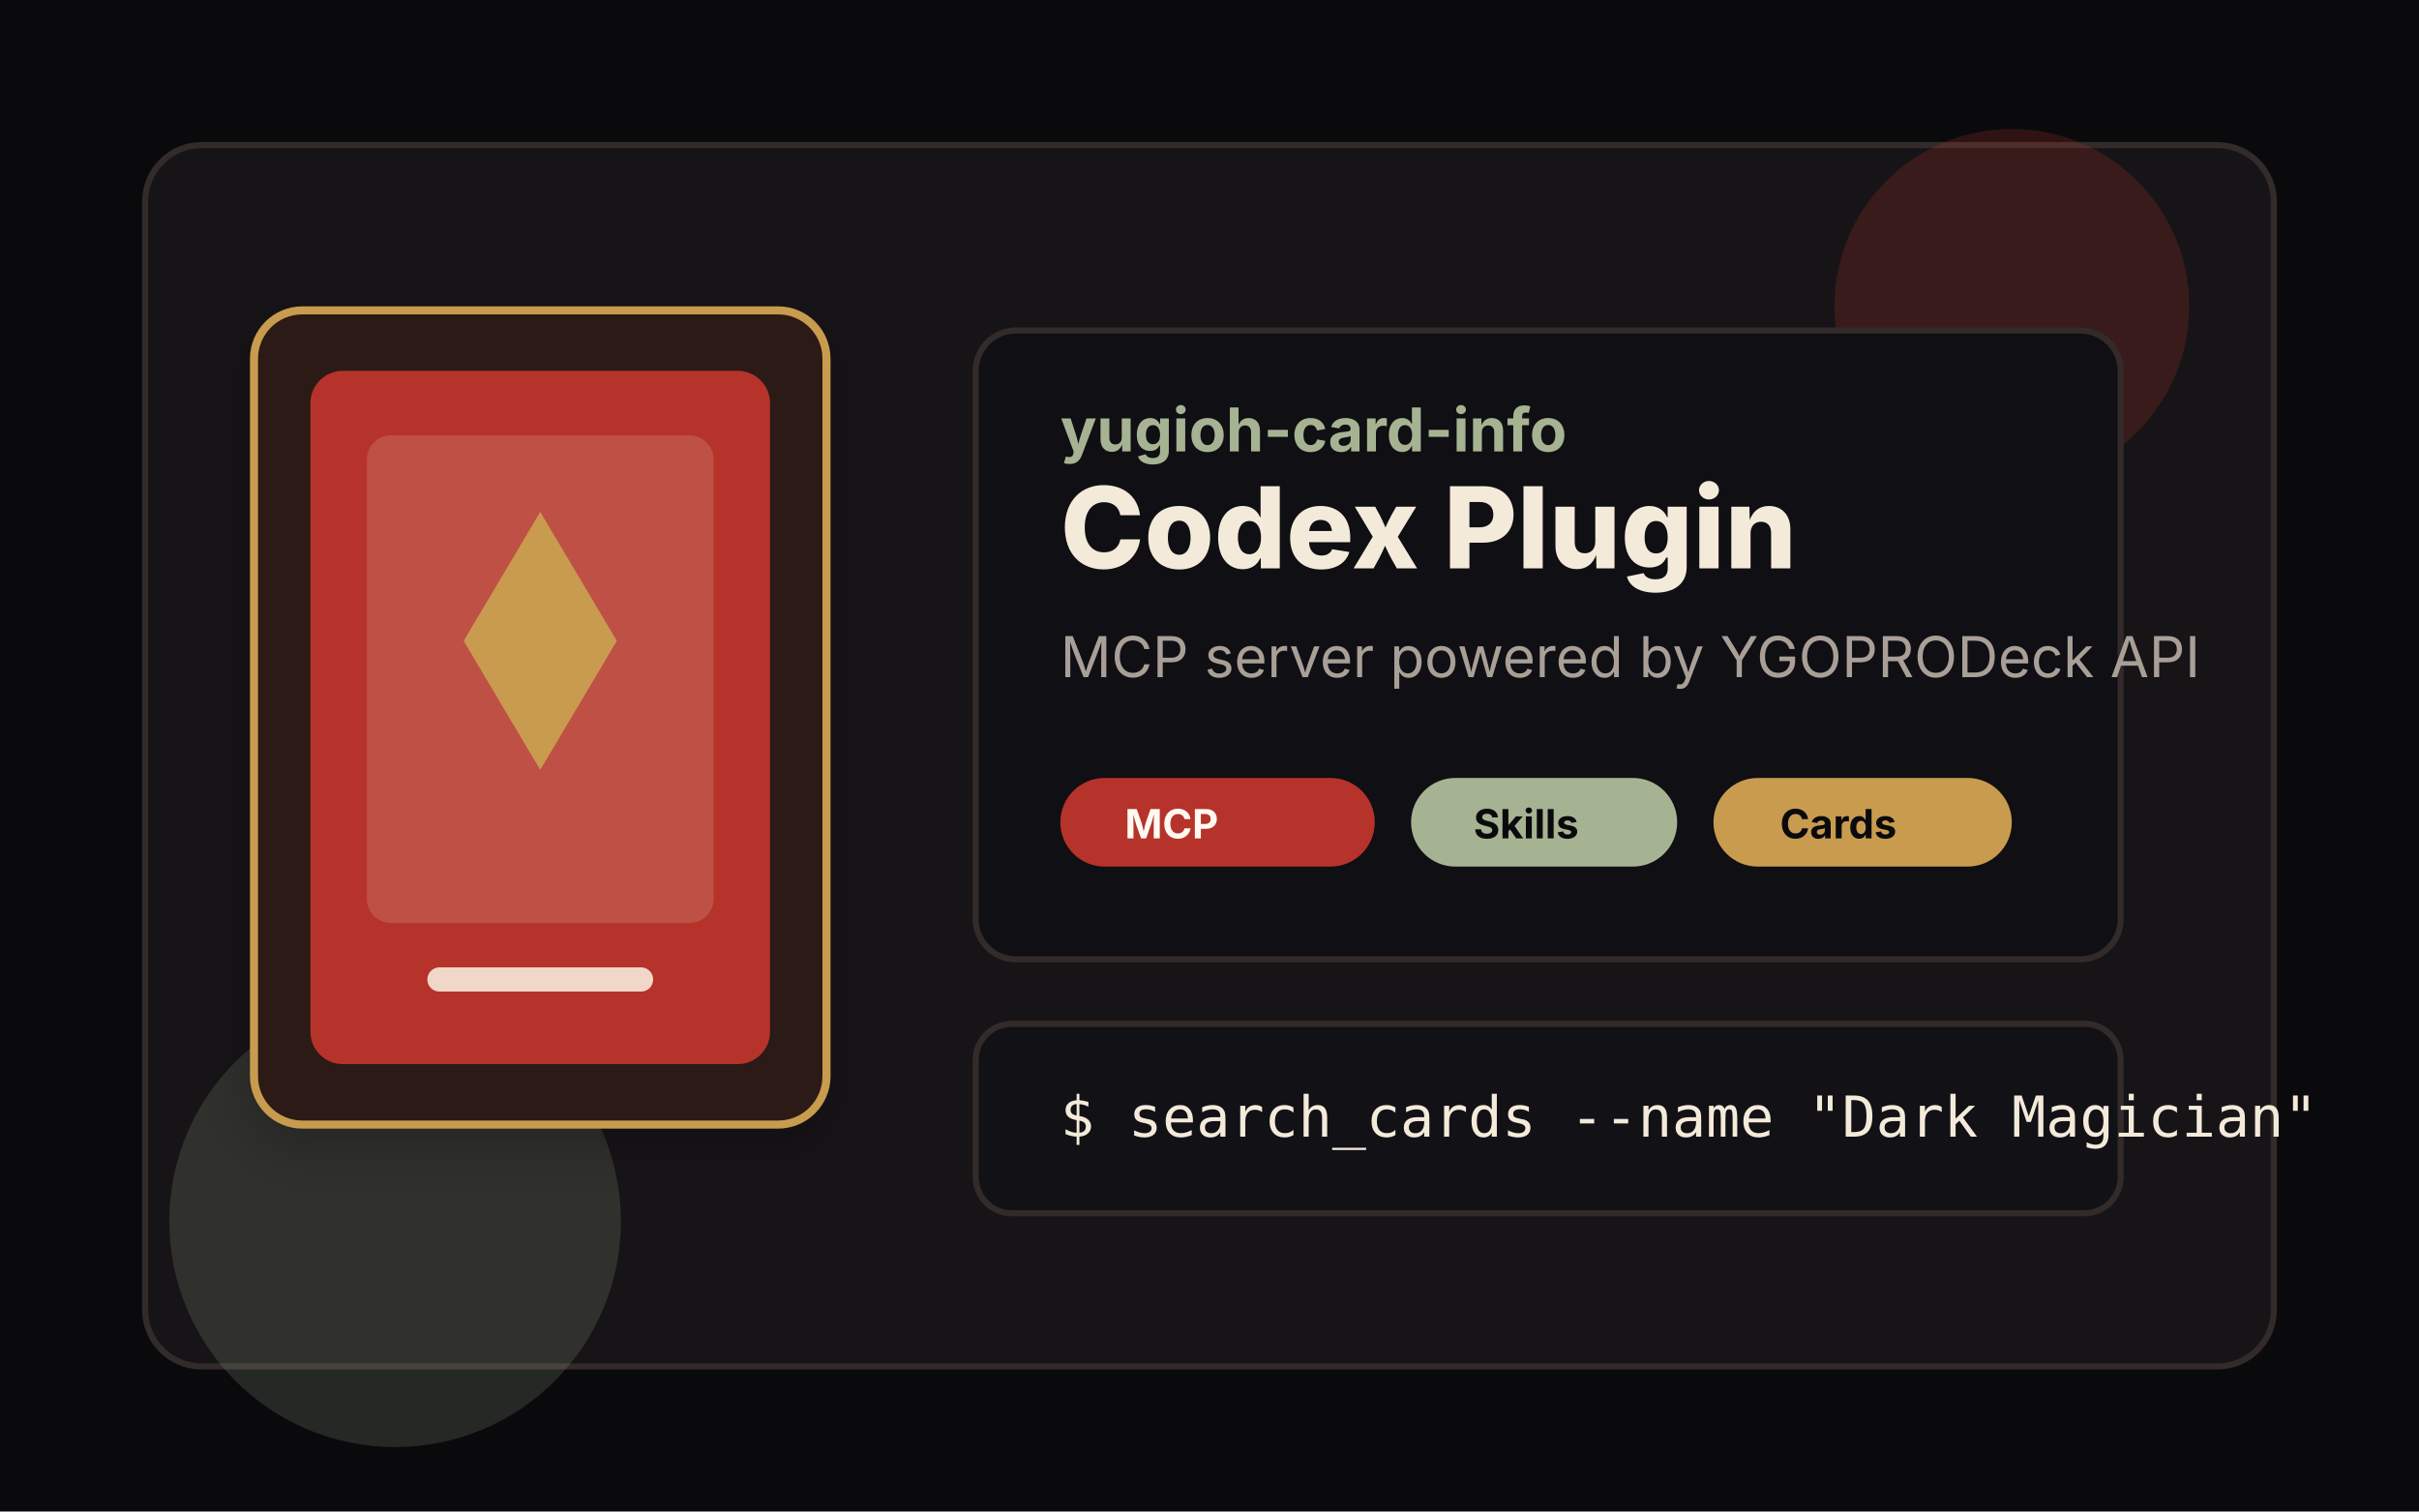
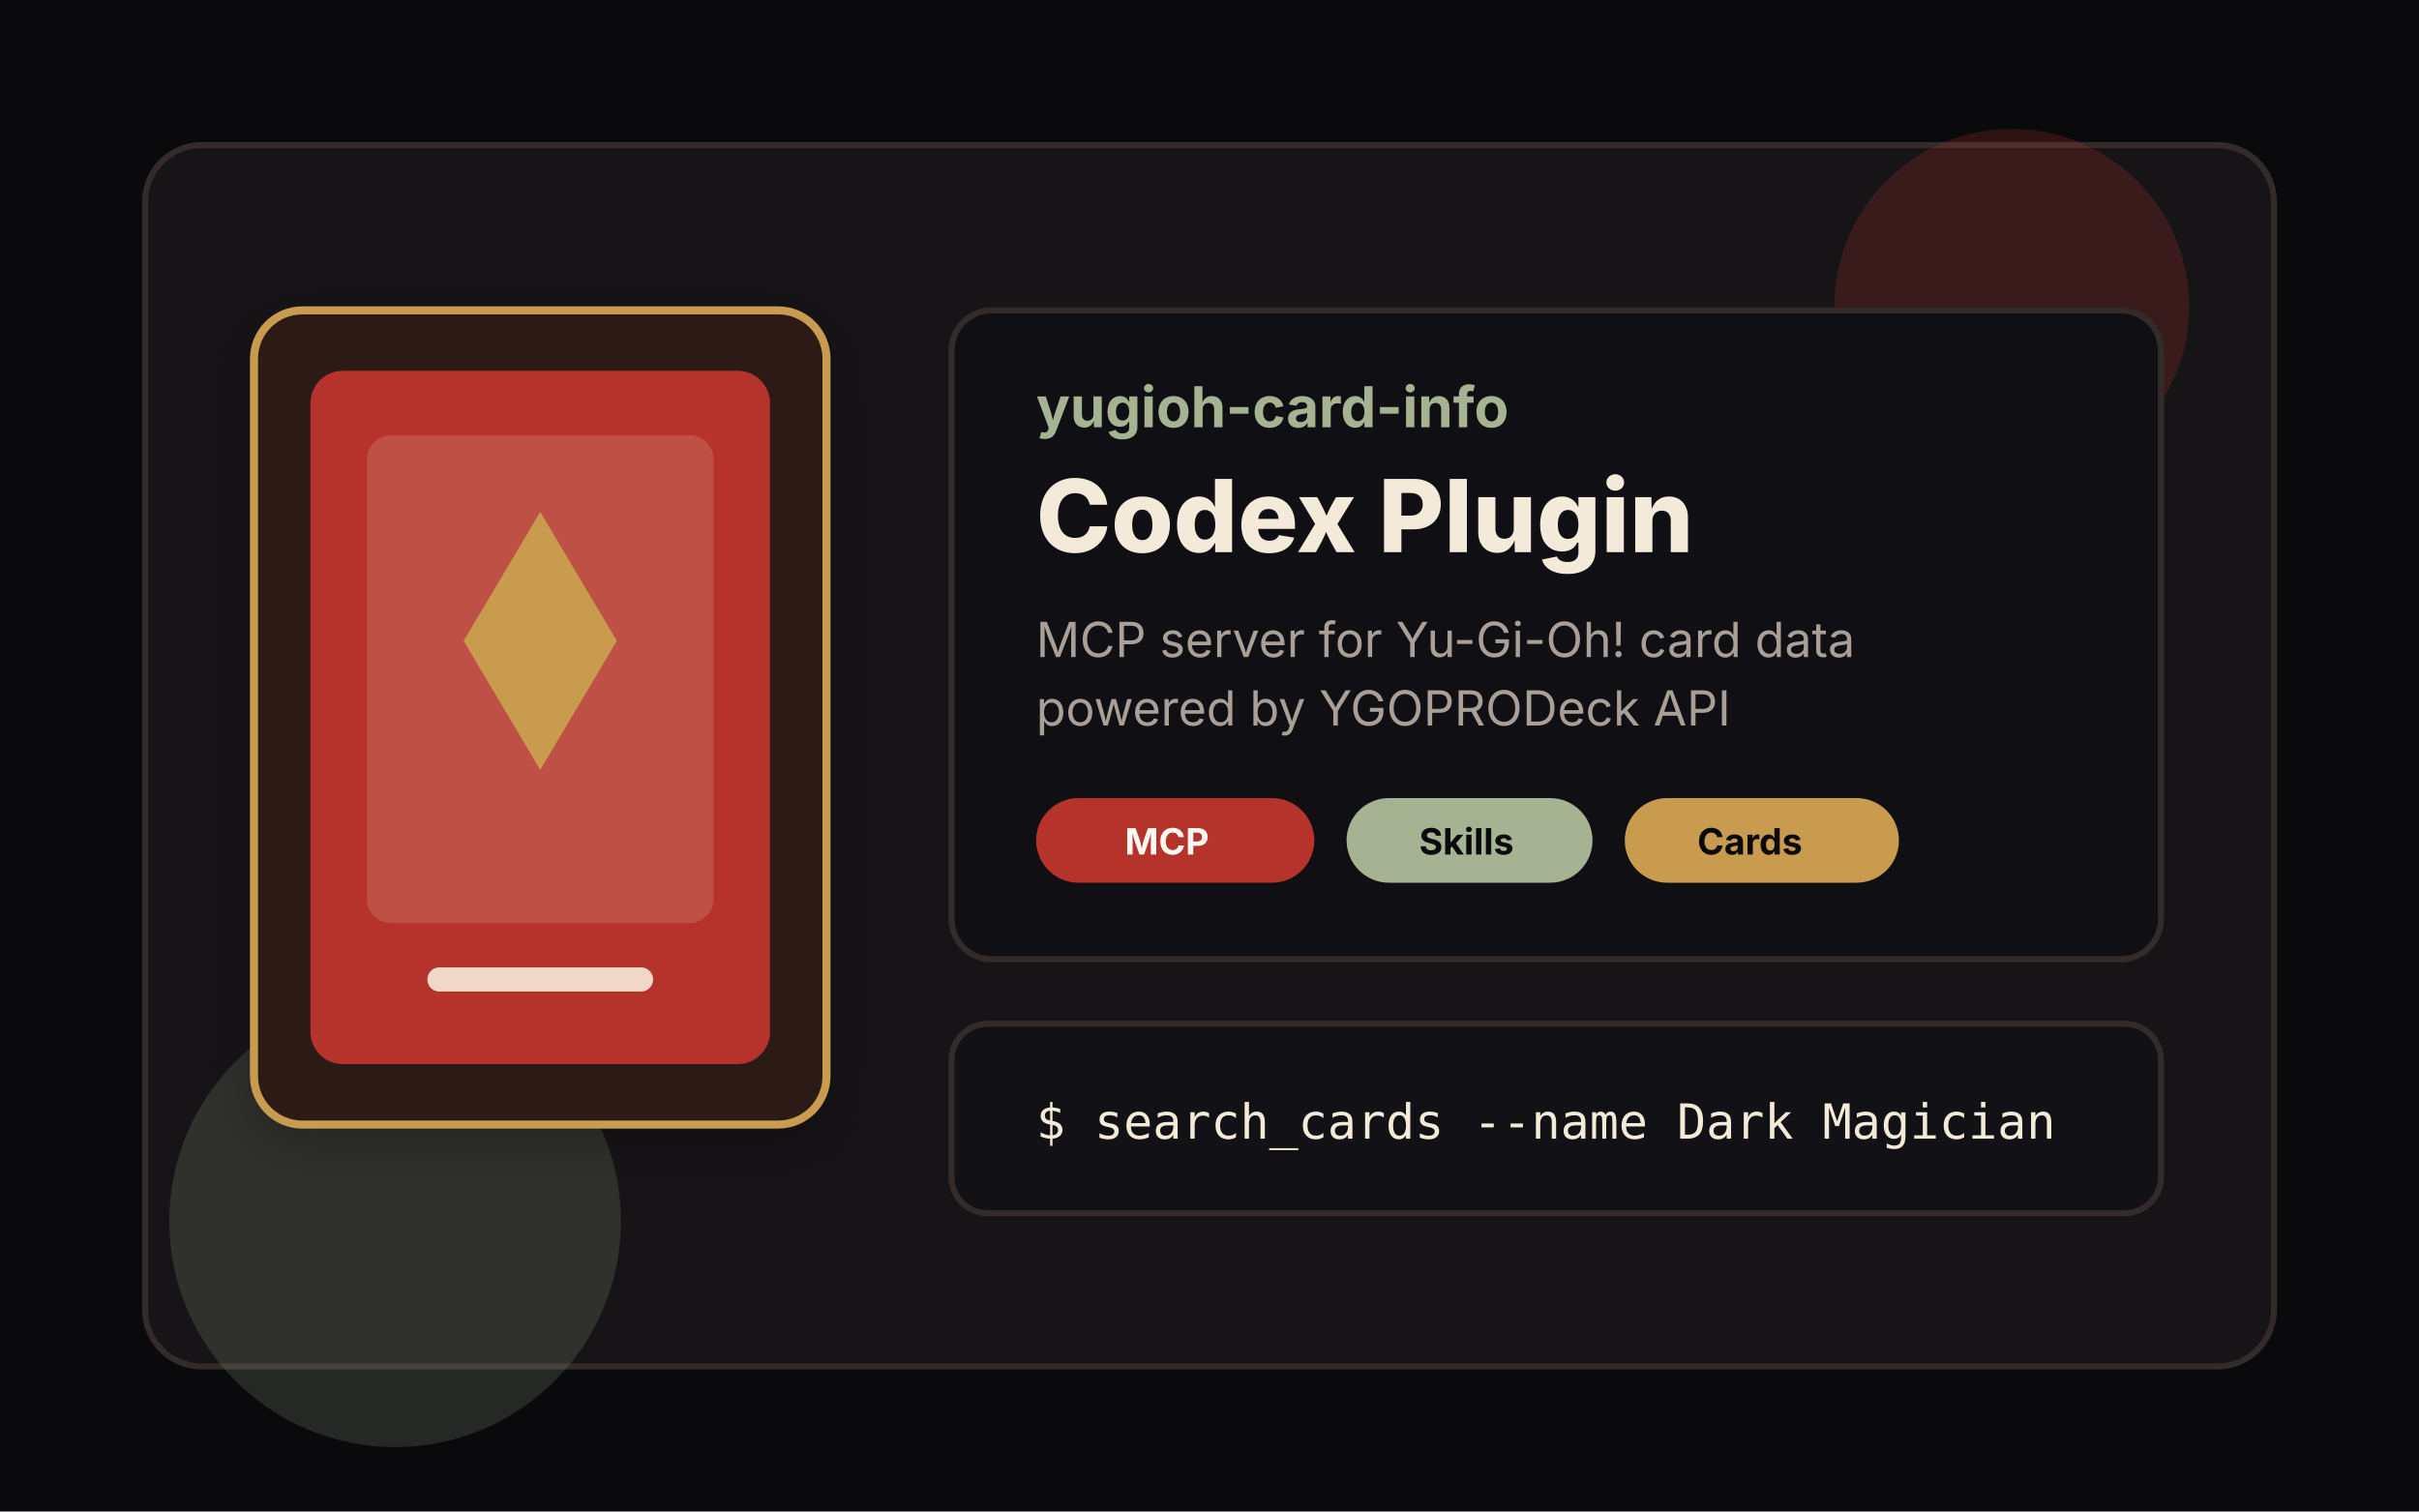
<svg xmlns="http://www.w3.org/2000/svg" width="1200" height="750" viewBox="0 0 1200 750" fill="none">
  <rect width="1200" height="750" fill="#0A0A0D" />
  <rect x="72" y="72" width="1056" height="606" rx="28" fill="#171417" stroke="#332B2A" stroke-width="3" />
  <circle cx="998" cy="152" r="88" fill="#B5332A" fill-opacity="0.22" />
  <circle cx="196" cy="606" r="112" fill="#A6B392" fill-opacity="0.18" />
  <g filter="url(#shadow)">
    <rect x="126" y="154" width="284" height="404" rx="24" fill="#2B1A15" stroke="#C89B4E" stroke-width="4" />
    <rect x="154" y="184" width="228" height="344" rx="16" fill="#B5332A" />
    <rect x="182" y="216" width="172" height="242" rx="12" fill="#F1D7C7" fill-opacity="0.18" />
    <path d="M268 254L306 318L268 382L230 318L268 254Z" fill="#C89B4E" />
    <path d="M218 486H318" stroke="#F1D7C7" stroke-width="12" stroke-linecap="round" />
  </g>
-   <rect x="484" y="164" width="568" height="312" rx="20" fill="#0F0F14" stroke="#332B2A" stroke-width="3" />
-   <text x="526" y="224" fill="#A6B392" font-family="Inter, Arial, sans-serif" font-size="30" font-weight="700">yugioh-card-info</text>
-   <text x="526" y="282" fill="#F4EADA" font-family="Inter, Arial, sans-serif" font-size="56" font-weight="800">Codex Plugin</text>
-   <text x="526" y="336" fill="#A99F97" font-family="Inter, Arial, sans-serif" font-size="28">MCP server powered by YGOPRODeck API</text>
-   <rect x="526" y="386" width="156" height="44" rx="22" fill="#B5332A" />
-   <rect x="700" y="386" width="132" height="44" rx="22" fill="#A6B392" />
-   <rect x="850" y="386" width="148" height="44" rx="22" fill="#C89B4E" />
-   <text x="558" y="416" fill="#FFF9F2" font-family="Inter, Arial, sans-serif" font-size="20" font-weight="700">MCP</text>
-   <text x="731" y="416" fill="#0A0A0D" font-family="Inter, Arial, sans-serif" font-size="20" font-weight="700">Skills</text>
-   <text x="883" y="416" fill="#0A0A0D" font-family="Inter, Arial, sans-serif" font-size="20" font-weight="700">Cards</text>
-   <rect x="484" y="508" width="568" height="94" rx="18" fill="#111116" stroke="#332B2A" stroke-width="3" />
-   <text x="526" y="564" fill="#F4EADA" font-family="JetBrains Mono, Consolas, monospace" font-size="28">$ search_cards --name "Dark Magician"</text>
+   <rect x="472" y="154" width="600" height="322" rx="20" fill="#0F0F14" stroke="#332B2A" stroke-width="3" />
+   <text x="514" y="212" fill="#A6B392" font-family="Inter, Arial, sans-serif" font-size="28" font-weight="700">yugioh-card-info</text>
+   <text x="514" y="274" fill="#F4EADA" font-family="Inter, Arial, sans-serif" font-size="50" font-weight="800">Codex Plugin</text>
+   <text x="514" y="326" fill="#A99F97" font-family="Inter, Arial, sans-serif" font-size="24">MCP server for Yu-Gi-Oh! card data</text>
+   <text x="514" y="360" fill="#A99F97" font-family="Inter, Arial, sans-serif" font-size="24">powered by YGOPRODeck API</text>
+   <rect x="514" y="396" width="138" height="42" rx="21" fill="#B5332A" />
+   <rect x="668" y="396" width="122" height="42" rx="21" fill="#A6B392" />
+   <rect x="806" y="396" width="136" height="42" rx="21" fill="#C89B4E" />
+   <text x="558" y="424" fill="#FFF9F2" font-family="Inter, Arial, sans-serif" font-size="18" font-weight="700">MCP</text>
+   <text x="704" y="424" fill="#0A0A0D" font-family="Inter, Arial, sans-serif" font-size="18" font-weight="700">Skills</text>
+   <text x="842" y="424" fill="#0A0A0D" font-family="Inter, Arial, sans-serif" font-size="18" font-weight="700">Cards</text>
+   <rect x="472" y="508" width="600" height="94" rx="18" fill="#111116" stroke="#332B2A" stroke-width="3" />
+   <text x="514" y="565" fill="#F4EADA" font-family="JetBrains Mono, Consolas, monospace" font-size="24">$ search_cards --name Dark Magician</text>
  <defs>
    <filter id="shadow" x="98" y="130" width="340" height="460" filterUnits="userSpaceOnUse" color-interpolation-filters="sRGB">
      <feFlood flood-opacity="0" result="BackgroundImageFix" />
      <feColorMatrix in="SourceAlpha" type="matrix" values="0 0 0 0 0 0 0 0 0 0 0 0 0 0 0 0 0 0 127 0" result="hardAlpha" />
      <feOffset dy="8" />
      <feGaussianBlur stdDeviation="14" />
      <feComposite in2="hardAlpha" operator="out" />
      <feColorMatrix type="matrix" values="0 0 0 0 0 0 0 0 0 0 0 0 0 0 0 0 0 0 0.26 0" />
      <feBlend mode="normal" in2="BackgroundImageFix" result="effect1_dropShadow_1_1" />
      <feBlend mode="normal" in="SourceGraphic" in2="effect1_dropShadow_1_1" result="shape" />
    </filter>
  </defs>
</svg>
